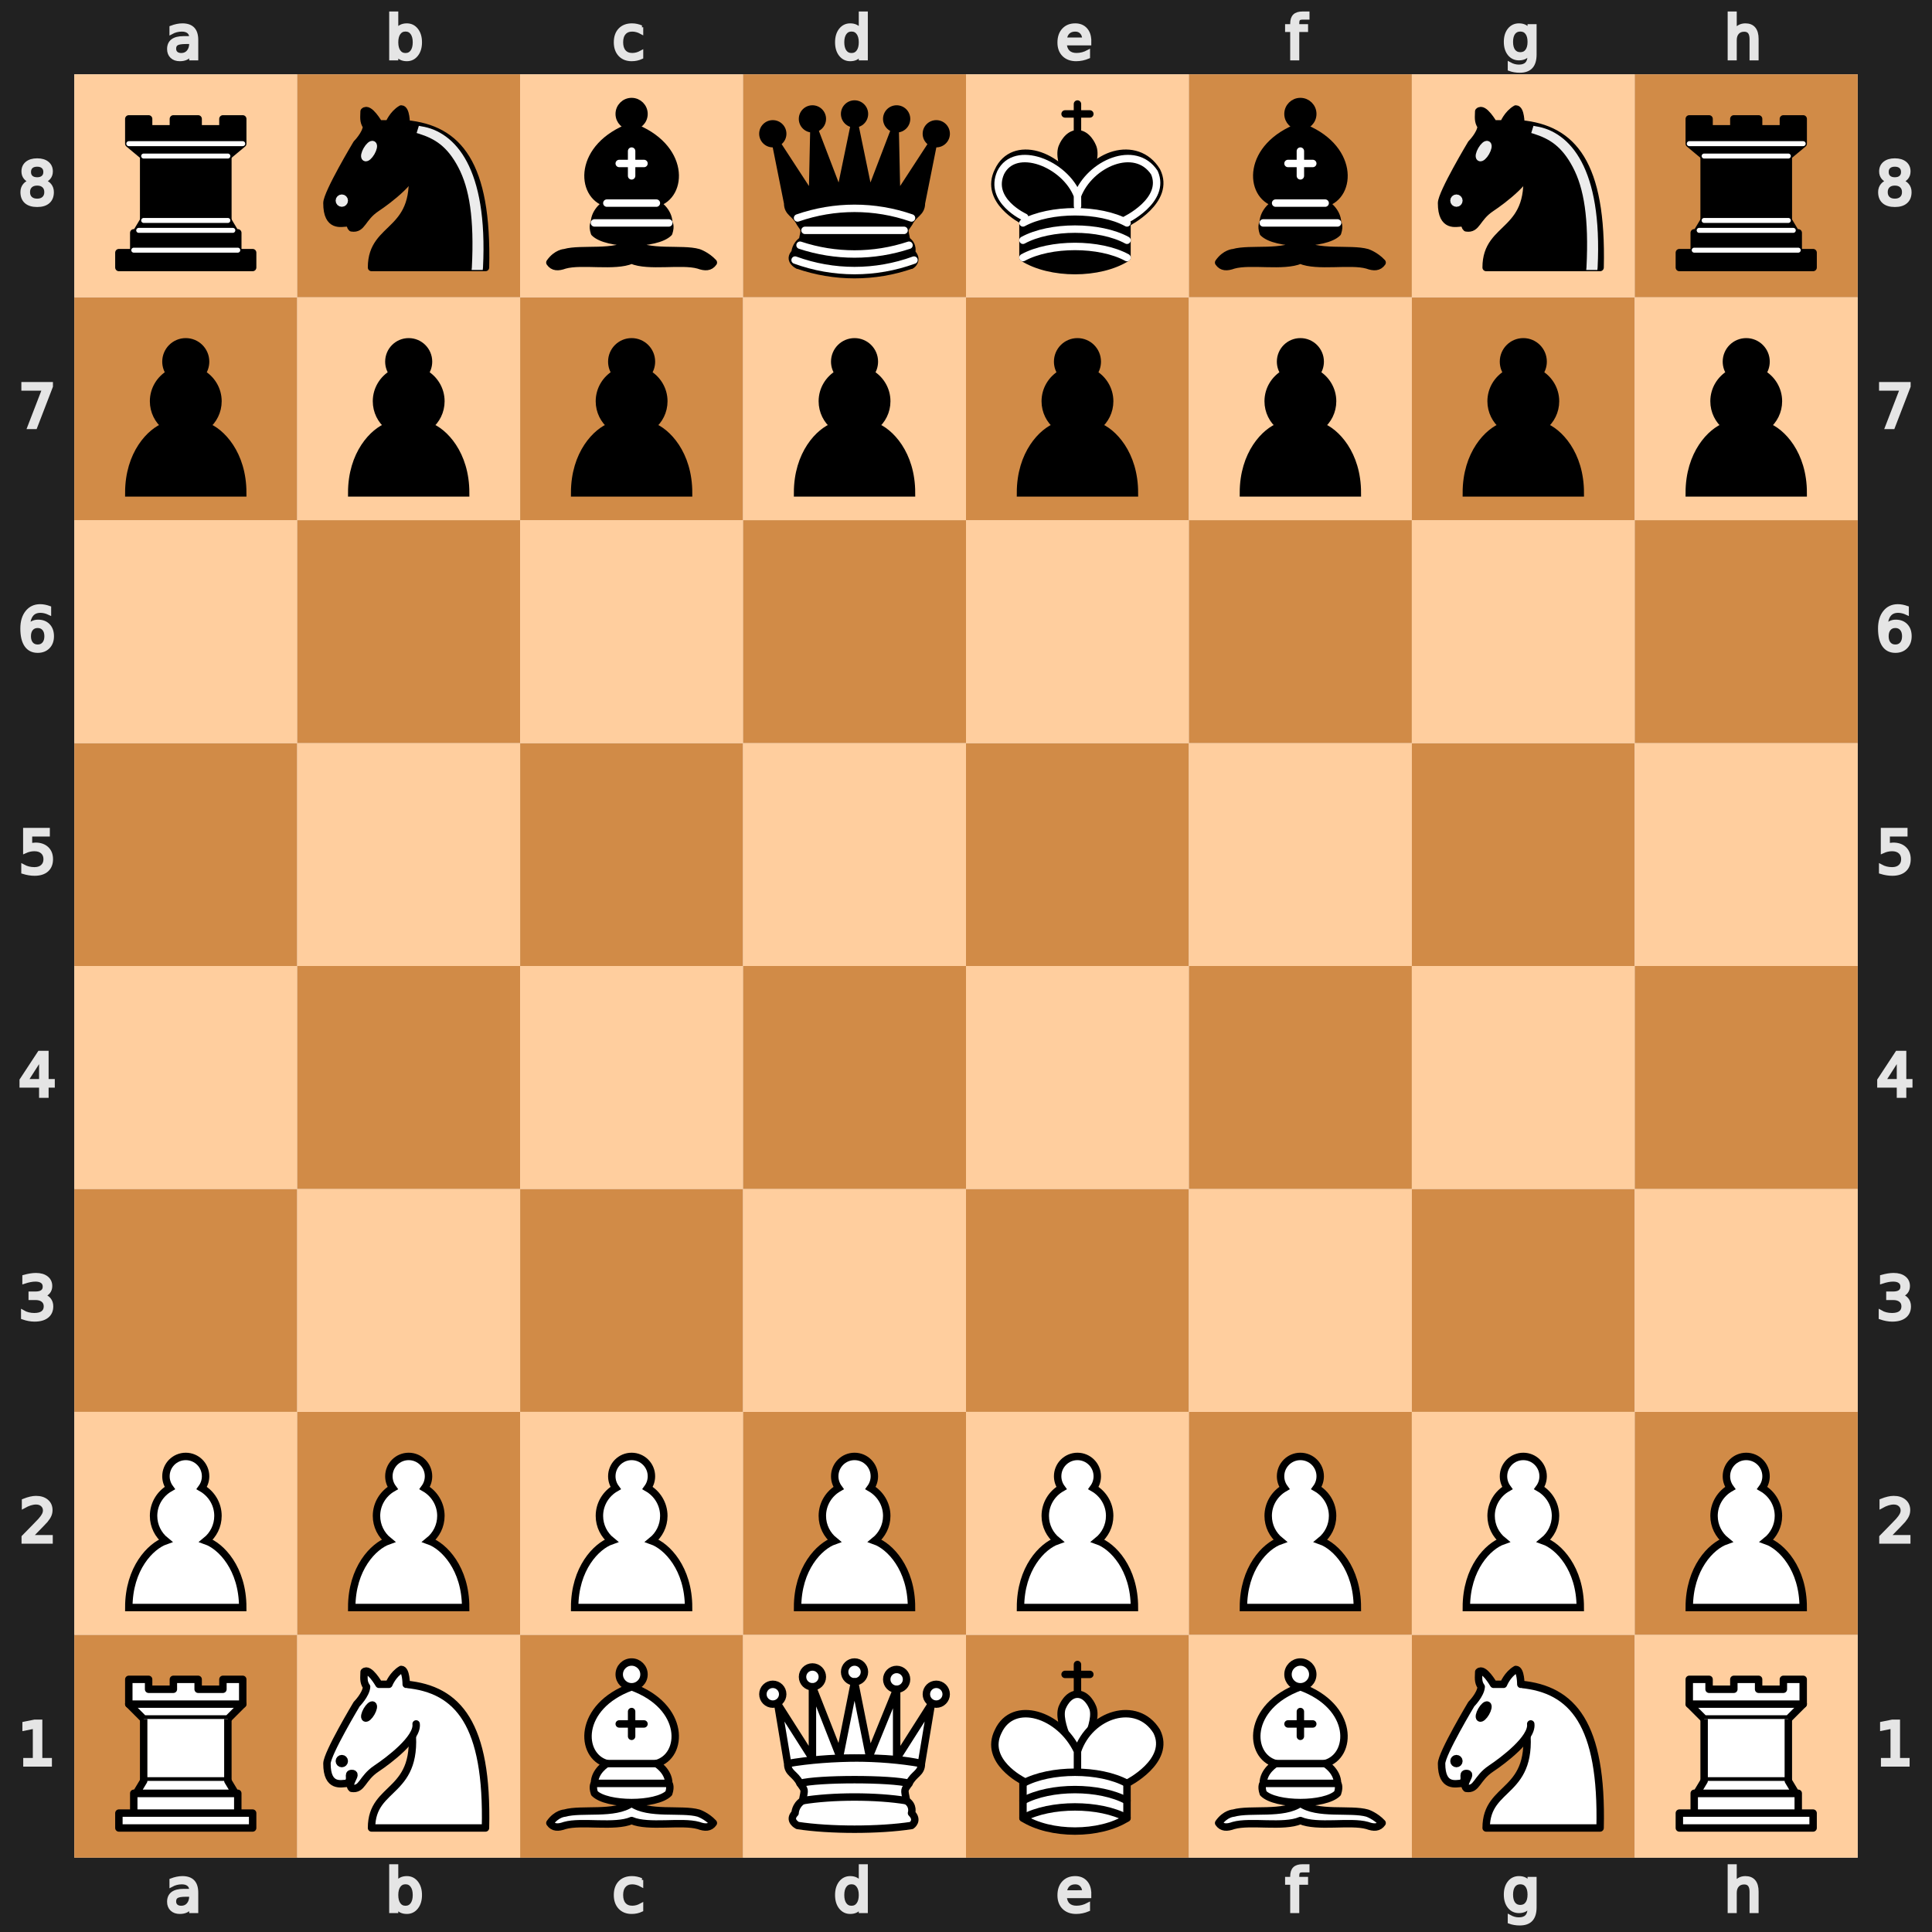
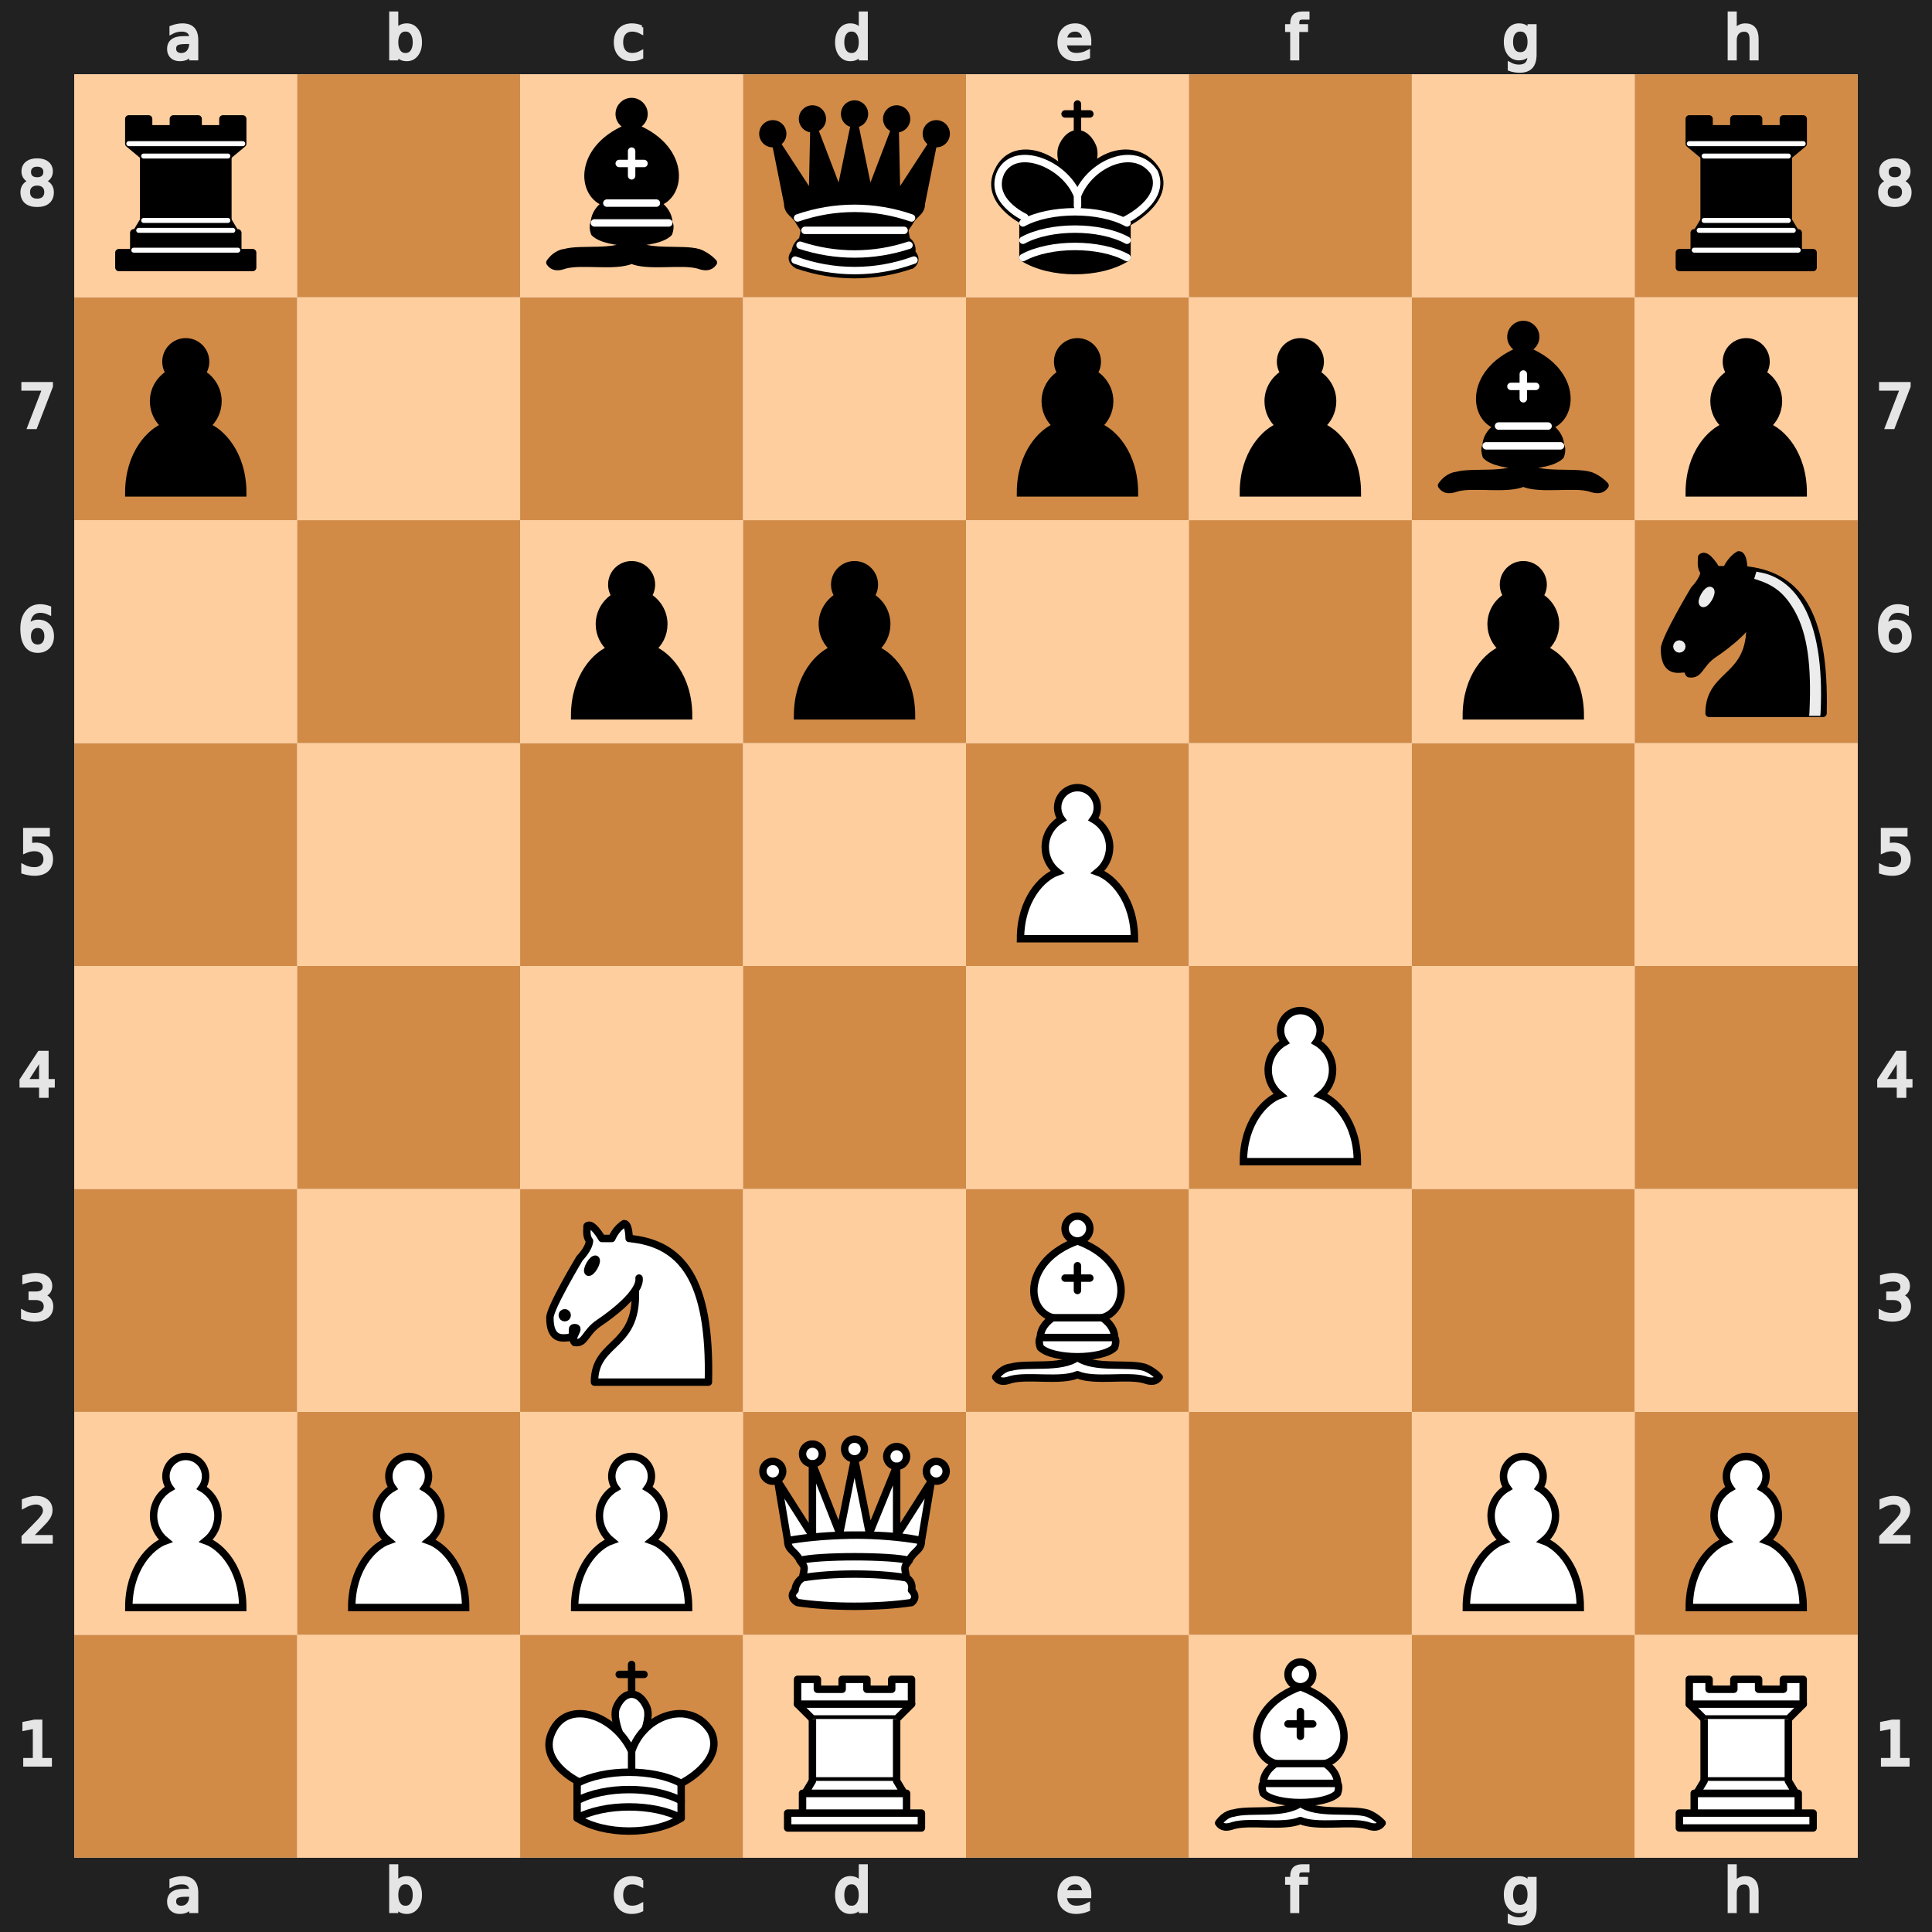
<svg xmlns="http://www.w3.org/2000/svg" xmlns:xlink="http://www.w3.org/1999/xlink" viewBox="0 0 390 390">
  <defs>
    <g id="white-pawn" class="white pawn">
      <path d="M22.5 9c-2.21 0-4 1.79-4 4 0 .89.29 1.71.78 2.38C17.33 16.5 16 18.59 16 21c0 2.03.94 3.84 2.41 5.03-3 1.06-7.41 5.55-7.41 13.47h23c0-7.92-4.41-12.41-7.41-13.47 1.47-1.19 2.41-3 2.41-5.03 0-2.41-1.33-4.5-3.28-5.62.49-.67.78-1.49.78-2.38 0-2.21-1.79-4-4-4z" fill="#fff" stroke="#000" stroke-width="1.5" stroke-linecap="round" />
    </g>
    <g id="white-knight" class="white knight" fill="none" fill-rule="evenodd" stroke="#000" stroke-width="1.5" stroke-linecap="round" stroke-linejoin="round">
      <path d="M 22,10 C 32.5,11 38.5,18 38,39 L 15,39 C 15,30 25,32.5 23,18" style="fill:#ffffff; stroke:#000000;" />
      <path d="M 24,18 C 24.38,20.91 18.45,25.37 16,27 C 13,29 13.18,31.34 11,31 C 9.958,30.06 12.41,27.96 11,28 C 10,28 11.19,29.23 10,30 C 9,30 5.997,31 6,26 C 6,24 12,14 12,14 C 12,14 13.89,12.1 14,10.5 C 13.27,9.506 13.5,8.5 13.5,7.5 C 14.5,6.5 16.5,10 16.5,10 L 18.5,10 C 18.5,10 19.28,8.008 21,7 C 22,7 22,10 22,10" style="fill:#ffffff; stroke:#000000;" />
      <path d="M 9.5 25.5 A 0.5 0.5 0 1 1 8.5,25.5 A 0.5 0.5 0 1 1 9.5 25.5 z" style="fill:#000000; stroke:#000000;" />
      <path d="M 15 15.5 A 0.5 1.5 0 1 1 14,15.5 A 0.5 1.5 0 1 1 15 15.5 z" transform="matrix(0.866,0.5,-0.5,0.866,9.693,-5.173)" style="fill:#000000; stroke:#000000;" />
    </g>
    <g id="white-bishop" class="white bishop" fill="none" fill-rule="evenodd" stroke="#000" stroke-width="1.5" stroke-linecap="round" stroke-linejoin="round">
      <g fill="#fff" stroke-linecap="butt">
        <path d="M9 36c3.39-.97 10.11.43 13.5-2 3.39 2.43 10.11 1.03 13.5 2 0 0 1.65.54 3 2-.68.97-1.65.99-3 .5-3.39-.97-10.11.46-13.5-1-3.39 1.46-10.11.03-13.5 1-1.354.49-2.323.47-3-.5 1.354-1.94 3-2 3-2zM15 32c2.5 2.5 12.5 2.5 15 0 .5-1.5 0-2 0-2 0-2.5-2.5-4-2.5-4 5.5-1.5 6-11.5-5-15.5-11 4-10.5 14-5 15.5 0 0-2.5 1.5-2.5 4 0 0-.5.5 0 2zM25 8a2.5 2.5 0 1 1-5 0 2.5 2.5 0 1 1 5 0z" />
      </g>
      <path d="M17.5 26h10M15 30h15m-7.5-14.5v5M20 18h5" stroke-linejoin="miter" />
    </g>
    <g id="white-rook" class="white rook" fill="#fff" fill-rule="evenodd" stroke="#000" stroke-width="1.5" stroke-linecap="round" stroke-linejoin="round">
      <path d="M9 39h27v-3H9v3zM12 36v-4h21v4H12zM11 14V9h4v2h5V9h5v2h5V9h4v5" stroke-linecap="butt" />
      <path d="M34 14l-3 3H14l-3-3" />
      <path d="M31 17v12.5H14V17" stroke-linecap="butt" stroke-linejoin="miter" />
      <path d="M31 29.5l1.5 2.5h-20l1.5-2.5" />
      <path d="M11 14h23" fill="none" stroke-linejoin="miter" />
    </g>
    <g id="white-queen" class="white queen" fill="#fff" fill-rule="evenodd" stroke="#000" stroke-width="1.5" stroke-linecap="round" stroke-linejoin="round">
      <path d="M8 12a2 2 0 1 1-4 0 2 2 0 1 1 4 0zM24.5 7.5a2 2 0 1 1-4 0 2 2 0 1 1 4 0zM41 12a2 2 0 1 1-4 0 2 2 0 1 1 4 0zM16 8.5a2 2 0 1 1-4 0 2 2 0 1 1 4 0zM33 9a2 2 0 1 1-4 0 2 2 0 1 1 4 0z" />
      <path d="M9 26c8.5-1.5 21-1.5 27 0l2-12-7 11V11l-5.5 13.5-3-15-3 15-5.5-14V25L7 14l2 12zM9 26c0 2 1.5 2 2.5 4 1 1.5 1 1 .5 3.5-1.5 1-1.5 2.5-1.5 2.5-1.5 1.5.5 2.5.5 2.5 6.5 1 16.5 1 23 0 0 0 1.5-1 0-2.5 0 0 .5-1.5-1-2.5-.5-2.5-.5-2 .5-3.5 1-2 2.5-2 2.5-4-8.5-1.5-18.5-1.5-27 0z" stroke-linecap="butt" />
      <path d="M11.5 30c3.5-1 18.5-1 22 0M12 33.5c6-1 15-1 21 0" fill="none" />
    </g>
    <g id="white-king" class="white king" fill="none" fill-rule="evenodd" stroke="#000" stroke-width="1.5" stroke-linecap="round" stroke-linejoin="round">
      <path d="M22.5 11.63V6M20 8h5" stroke-linejoin="miter" />
      <path d="M22.5 25s4.5-7.5 3-10.5c0 0-1-2.5-3-2.5s-3 2.5-3 2.5c-1.5 3 3 10.5 3 10.5" fill="#fff" stroke-linecap="butt" stroke-linejoin="miter" />
      <path d="M11.5 37c5.5 3.5 15.5 3.5 21 0v-7s9-4.5 6-10.5c-4-6.5-13.5-3.5-16 4V27v-3.5c-3.5-7.5-13-10.5-16-4-3 6 5 10 5 10V37z" fill="#fff" />
      <path d="M11.5 30c5.5-3 15.5-3 21 0m-21 3.5c5.5-3 15.5-3 21 0m-21 3.5c5.5-3 15.5-3 21 0" />
    </g>
    <g id="black-pawn" class="black pawn">
      <path d="M22.5 9c-2.21 0-4 1.79-4 4 0 .89.29 1.71.78 2.38C17.33 16.5 16 18.59 16 21c0 2.03.94 3.84 2.41 5.03-3 1.06-7.41 5.55-7.41 13.47h23c0-7.92-4.41-12.41-7.41-13.47 1.47-1.19 2.41-3 2.41-5.03 0-2.41-1.33-4.5-3.28-5.62.49-.67.78-1.49.78-2.38 0-2.21-1.79-4-4-4z" fill="#000" stroke="#000" stroke-width="1.5" stroke-linecap="round" />
    </g>
    <g id="black-knight" class="black knight" fill="none" fill-rule="evenodd" stroke="#000" stroke-width="1.5" stroke-linecap="round" stroke-linejoin="round">
      <path d="M 22,10 C 32.5,11 38.5,18 38,39 L 15,39 C 15,30 25,32.5 23,18" style="fill:#000000; stroke:#000000;" />
      <path d="M 24,18 C 24.38,20.91 18.45,25.37 16,27 C 13,29 13.18,31.34 11,31 C 9.958,30.06 12.41,27.96 11,28 C 10,28 11.19,29.23 10,30 C 9,30 5.997,31 6,26 C 6,24 12,14 12,14 C 12,14 13.89,12.1 14,10.5 C 13.27,9.506 13.5,8.5 13.5,7.5 C 14.5,6.5 16.5,10 16.5,10 L 18.5,10 C 18.5,10 19.28,8.008 21,7 C 22,7 22,10 22,10" style="fill:#000000; stroke:#000000;" />
      <path d="M 9.5 25.5 A 0.5 0.5 0 1 1 8.5,25.5 A 0.5 0.5 0 1 1 9.5 25.5 z" style="fill:#ececec; stroke:#ececec;" />
      <path d="M 15 15.5 A 0.5 1.5 0 1 1 14,15.5 A 0.5 1.5 0 1 1 15 15.5 z" transform="matrix(0.866,0.5,-0.5,0.866,9.693,-5.173)" style="fill:#ececec; stroke:#ececec;" />
      <path d="M 24.55,10.4 L 24.1,11.85 L 24.6,12 C 27.75,13 30.25,14.49 32.5,18.75 C 34.75,23.01 35.75,29.06 35.25,39 L 35.2,39.5 L 37.45,39.5 L 37.5,39 C 38,28.94 36.62,22.15 34.25,17.66 C 31.88,13.17 28.46,11.02 25.06,10.5 L 24.55,10.4 z " style="fill:#ececec; stroke:none;" />
    </g>
    <g id="black-bishop" class="black bishop" fill="none" fill-rule="evenodd" stroke="#000" stroke-width="1.5" stroke-linecap="round" stroke-linejoin="round">
      <path d="M9 36c3.39-.97 10.11.43 13.5-2 3.39 2.43 10.11 1.03 13.5 2 0 0 1.65.54 3 2-.68.97-1.65.99-3 .5-3.39-.97-10.11.46-13.5-1-3.39 1.46-10.11.03-13.5 1-1.354.49-2.323.47-3-.5 1.354-1.94 3-2 3-2zm6-4c2.5 2.5 12.5 2.5 15 0 .5-1.5 0-2 0-2 0-2.5-2.5-4-2.5-4 5.5-1.5 6-11.5-5-15.5-11 4-10.5 14-5 15.5 0 0-2.5 1.5-2.5 4 0 0-.5.5 0 2zM25 8a2.5 2.5 0 1 1-5 0 2.5 2.5 0 1 1 5 0z" fill="#000" stroke-linecap="butt" />
      <path d="M17.5 26h10M15 30h15m-7.5-14.5v5M20 18h5" stroke="#fff" stroke-linejoin="miter" />
    </g>
    <g id="black-rook" class="black rook" fill="#000" fill-rule="evenodd" stroke="#000" stroke-width="1.5" stroke-linecap="round" stroke-linejoin="round">
      <path d="M9 39h27v-3H9v3zM12.5 32l1.5-2.5h17l1.5 2.5h-20zM12 36v-4h21v4H12z" stroke-linecap="butt" />
      <path d="M14 29.5v-13h17v13H14z" stroke-linecap="butt" stroke-linejoin="miter" />
      <path d="M14 16.5L11 14h23l-3 2.5H14zM11 14V9h4v2h5V9h5v2h5V9h4v5H11z" stroke-linecap="butt" />
      <path d="M12 35.5h21M13 31.5h19M14 29.5h17M14 16.5h17M11 14h23" fill="none" stroke="#fff" stroke-width="1" stroke-linejoin="miter" />
    </g>
    <g id="black-queen" class="black queen" fill="#000" fill-rule="evenodd" stroke="#000" stroke-width="1.5" stroke-linecap="round" stroke-linejoin="round">
      <g fill="#000" stroke="none">
        <circle cx="6" cy="12" r="2.75" />
        <circle cx="14" cy="9" r="2.75" />
        <circle cx="22.5" cy="8" r="2.75" />
        <circle cx="31" cy="9" r="2.75" />
        <circle cx="39" cy="12" r="2.75" />
      </g>
      <path d="M9 26c8.5-1.5 21-1.5 27 0l2.5-12.5L31 25l-.3-14.1-5.2 13.6-3-14.5-3 14.5-5.2-13.6L14 25 6.5 13.5 9 26zM9 26c0 2 1.5 2 2.5 4 1 1.5 1 1 .5 3.5-1.5 1-1.5 2.5-1.5 2.5-1.5 1.5.5 2.5.5 2.5 6.5 1 16.5 1 23 0 0 0 1.5-1 0-2.5 0 0 .5-1.5-1-2.5-.5-2.5-.5-2 .5-3.5 1-2 2.5-2 2.5-4-8.5-1.5-18.5-1.5-27 0z" stroke-linecap="butt" />
      <path d="M11 38.5a35 35 1 0 0 23 0" fill="none" stroke-linecap="butt" />
      <path d="M11 29a35 35 1 0 1 23 0M12.5 31.5h20M11.5 34.5a35 35 1 0 0 22 0M10.5 37.5a35 35 1 0 0 24 0" fill="none" stroke="#fff" />
    </g>
    <g id="black-king" class="black king" fill="none" fill-rule="evenodd" stroke="#000" stroke-width="1.5" stroke-linecap="round" stroke-linejoin="round">
      <path d="M22.5 11.63V6" stroke-linejoin="miter" />
      <path d="M22.5 25s4.5-7.5 3-10.5c0 0-1-2.5-3-2.5s-3 2.5-3 2.5c-1.5 3 3 10.5 3 10.5" fill="#000" stroke-linecap="butt" stroke-linejoin="miter" />
      <path d="M11.5 37c5.5 3.5 15.5 3.5 21 0v-7s9-4.5 6-10.5c-4-6.5-13.5-3.5-16 4V27v-3.5c-3.5-7.5-13-10.5-16-4-3 6 5 10 5 10V37z" fill="#000" />
      <path d="M20 8h5" stroke-linejoin="miter" />
      <path d="M32 29.5s8.5-4 6.03-9.65C34.15 14 25 18 22.5 24.5l.01 2.1-.01-2.1C20 18 9.906 14 6.997 19.85c-2.497 5.65 4.853 9 4.853 9M11.5 30c5.5-3 15.5-3 21 0m-21 3.5c5.5-3 15.5-3 21 0m-21 3.5c5.5-3 15.5-3 21 0" stroke="#fff" />
    </g>
  </defs>
  <rect x="7.5" y="7.5" width="375" height="375" fill="none" stroke="#212121" stroke-width="15" />
  <g transform="translate(20, 1) scale(0.75, 0.75)" fill="#e5e5e5" stroke="#e5e5e5">
    <path d="M23.328 10.016q-1.742 0-2.414.398-.672.398-.672 1.36 0 .765.5 1.218.508.445 1.375.445 1.196 0 1.914-.843.727-.852.727-2.258v-.32zm2.867-.594v4.992h-1.437v-1.328q-.492.797-1.227 1.18-.734.375-1.797.375-1.343 0-2.14-.75-.79-.758-.79-2.024 0-1.476.985-2.226.992-.75 2.953-.75h2.016V8.75q0-.992-.656-1.531-.649-.547-1.829-.547-.75 0-1.46.18-.711.18-1.368.539V6.062q.79-.304 1.532-.453.742-.156 1.445-.156 1.898 0 2.836.984.937.985.937 2.985z" />
  </g>
  <g transform="translate(20, 375) scale(0.75, 0.75)" fill="#e5e5e5" stroke="#e5e5e5">
    <path d="M23.328 10.016q-1.742 0-2.414.398-.672.398-.672 1.36 0 .765.5 1.218.508.445 1.375.445 1.196 0 1.914-.843.727-.852.727-2.258v-.32zm2.867-.594v4.992h-1.437v-1.328q-.492.797-1.227 1.18-.734.375-1.797.375-1.343 0-2.14-.75-.79-.758-.79-2.024 0-1.476.985-2.226.992-.75 2.953-.75h2.016V8.75q0-.992-.656-1.531-.649-.547-1.829-.547-.75 0-1.46.18-.711.18-1.368.539V6.062q.79-.304 1.532-.453.742-.156 1.445-.156 1.898 0 2.836.984.937.985.937 2.985z" />
  </g>
  <g transform="translate(65, 1) scale(0.75, 0.75)" fill="#e5e5e5" stroke="#e5e5e5">
    <path d="M24.922 10.047q0-1.586-.656-2.485-.649-.906-1.79-.906-1.14 0-1.796.906-.649.899-.649 2.485 0 1.586.649 2.492.656.898 1.797.898 1.14 0 1.789-.898.656-.906.656-2.492zm-4.89-3.055q.452-.781 1.14-1.156.695-.383 1.656-.383 1.594 0 2.586 1.266 1 1.265 1 3.328 0 2.062-1 3.328-.992 1.266-2.586 1.266-.96 0-1.656-.375-.688-.383-1.14-1.164v1.312h-1.446V2.258h1.445z" />
  </g>
  <g transform="translate(65, 375) scale(0.75, 0.75)" fill="#e5e5e5" stroke="#e5e5e5">
    <path d="M24.922 10.047q0-1.586-.656-2.485-.649-.906-1.79-.906-1.14 0-1.796.906-.649.899-.649 2.485 0 1.586.649 2.492.656.898 1.797.898 1.14 0 1.789-.898.656-.906.656-2.492zm-4.89-3.055q.452-.781 1.14-1.156.695-.383 1.656-.383 1.594 0 2.586 1.266 1 1.265 1 3.328 0 2.062-1 3.328-.992 1.266-2.586 1.266-.96 0-1.656-.375-.688-.383-1.14-1.164v1.312h-1.446V2.258h1.445z" />
  </g>
  <g transform="translate(110, 1) scale(0.75, 0.75)" fill="#e5e5e5" stroke="#e5e5e5">
    <path d="M25.96 6v1.344q-.608-.336-1.226-.5-.609-.172-1.234-.172-1.398 0-2.172.89-.773.883-.773 2.485 0 1.601.773 2.492.774.883 2.172.883.625 0 1.234-.164.618-.172 1.227-.508v1.328q-.602.281-1.25.422-.64.14-1.367.14-1.977 0-3.14-1.242-1.165-1.242-1.165-3.351 0-2.14 1.172-3.367 1.18-1.227 3.227-1.227.664 0 1.296.14.633.134 1.227.407z" />
  </g>
  <g transform="translate(110, 375) scale(0.75, 0.75)" fill="#e5e5e5" stroke="#e5e5e5">
    <path d="M25.96 6v1.344q-.608-.336-1.226-.5-.609-.172-1.234-.172-1.398 0-2.172.89-.773.883-.773 2.485 0 1.601.773 2.492.774.883 2.172.883.625 0 1.234-.164.618-.172 1.227-.508v1.328q-.602.281-1.25.422-.64.14-1.367.14-1.977 0-3.14-1.242-1.165-1.242-1.165-3.351 0-2.14 1.172-3.367 1.18-1.227 3.227-1.227.664 0 1.296.14.633.134 1.227.407z" />
  </g>
  <g transform="translate(155, 1) scale(0.75, 0.75)" fill="#e5e5e5" stroke="#e5e5e5">
    <path d="M24.973 6.992V2.258h1.437v12.156h-1.437v-1.312q-.453.78-1.149 1.164-.687.375-1.656.375-1.586 0-2.586-1.266-.992-1.266-.992-3.328 0-2.063.992-3.328 1-1.266 2.586-1.266.969 0 1.656.383.696.375 1.149 1.156zm-4.899 3.055q0 1.586.649 2.492.656.898 1.797.898 1.14 0 1.796-.898.657-.906.657-2.492 0-1.586-.657-2.485-.656-.906-1.796-.906-1.141 0-1.797.906-.649.899-.649 2.485z" />
  </g>
  <g transform="translate(155, 375) scale(0.75, 0.75)" fill="#e5e5e5" stroke="#e5e5e5">
    <path d="M24.973 6.992V2.258h1.437v12.156h-1.437v-1.312q-.453.78-1.149 1.164-.687.375-1.656.375-1.586 0-2.586-1.266-.992-1.266-.992-3.328 0-2.063.992-3.328 1-1.266 2.586-1.266.969 0 1.656.383.696.375 1.149 1.156zm-4.899 3.055q0 1.586.649 2.492.656.898 1.797.898 1.14 0 1.796-.898.657-.906.657-2.492 0-1.586-.657-2.485-.656-.906-1.796-.906-1.141 0-1.797.906-.649.899-.649 2.485z" />
  </g>
  <g transform="translate(200, 1) scale(0.75, 0.75)" fill="#e5e5e5" stroke="#e5e5e5">
    <path d="M26.555 9.68v.703h-6.61q.094 1.484.89 2.265.806.774 2.235.774.828 0 1.602-.203.781-.203 1.547-.61v1.36q-.774.328-1.586.5-.813.172-1.649.172-2.093 0-3.32-1.22-1.219-1.218-1.219-3.296 0-2.148 1.157-3.406 1.164-1.266 3.132-1.266 1.766 0 2.79 1.14 1.03 1.134 1.03 3.087zm-1.438-.422q-.015-1.18-.664-1.883-.64-.703-1.703-.703-1.203 0-1.93.68-.718.68-.828 1.914z" />
  </g>
  <g transform="translate(200, 375) scale(0.75, 0.75)" fill="#e5e5e5" stroke="#e5e5e5">
    <path d="M26.555 9.68v.703h-6.61q.094 1.484.89 2.265.806.774 2.235.774.828 0 1.602-.203.781-.203 1.547-.61v1.36q-.774.328-1.586.5-.813.172-1.649.172-2.093 0-3.32-1.22-1.219-1.218-1.219-3.296 0-2.148 1.157-3.406 1.164-1.266 3.132-1.266 1.766 0 2.79 1.14 1.03 1.134 1.03 3.087zm-1.438-.422q-.015-1.18-.664-1.883-.64-.703-1.703-.703-1.203 0-1.93.68-.718.68-.828 1.914z" />
  </g>
  <g transform="translate(245, 1) scale(0.75, 0.75)" fill="#e5e5e5" stroke="#e5e5e5">
    <path d="M25.285 2.258v1.195H23.91q-.773 0-1.078.313-.297.312-.297 1.125v.773h2.367v1.117h-2.367v7.633H21.09V6.781h-1.375V5.664h1.375v-.61q0-1.46.68-2.124.68-.672 2.156-.672z" />
  </g>
  <g transform="translate(245, 375) scale(0.75, 0.75)" fill="#e5e5e5" stroke="#e5e5e5">
    <path d="M25.285 2.258v1.195H23.91q-.773 0-1.078.313-.297.312-.297 1.125v.773h2.367v1.117h-2.367v7.633H21.09V6.781h-1.375V5.664h1.375v-.61q0-1.46.68-2.124.68-.672 2.156-.672z" />
  </g>
  <g transform="translate(290, 1) scale(0.75, 0.75)" fill="#e5e5e5" stroke="#e5e5e5">
    <path d="M24.973 9.937q0-1.562-.649-2.421-.64-.86-1.804-.86-1.157 0-1.805.86-.64.859-.64 2.421 0 1.555.64 2.415.648.859 1.805.859 1.164 0 1.804-.86.649-.859.649-2.414zm1.437 3.391q0 2.234-.992 3.32-.992 1.094-3.04 1.094-.757 0-1.429-.117-.672-.11-1.304-.344v-1.398q.632.344 1.25.508.617.164 1.257.164 1.414 0 2.118-.743.703-.734.703-2.226v-.711q-.446.773-1.141 1.156-.695.383-1.664.383-1.61 0-2.594-1.227-.984-1.226-.984-3.25 0-2.03.984-3.257.985-1.227 2.594-1.227.969 0 1.664.383t1.14 1.156V5.664h1.438z" />
  </g>
  <g transform="translate(290, 375) scale(0.75, 0.75)" fill="#e5e5e5" stroke="#e5e5e5">
    <path d="M24.973 9.937q0-1.562-.649-2.421-.64-.86-1.804-.86-1.157 0-1.805.86-.64.859-.64 2.421 0 1.555.64 2.415.648.859 1.805.859 1.164 0 1.804-.86.649-.859.649-2.414zm1.437 3.391q0 2.234-.992 3.32-.992 1.094-3.04 1.094-.757 0-1.429-.117-.672-.11-1.304-.344v-1.398q.632.344 1.25.508.617.164 1.257.164 1.414 0 2.118-.743.703-.734.703-2.226v-.711q-.446.773-1.141 1.156-.695.383-1.664.383-1.61 0-2.594-1.227-.984-1.226-.984-3.25 0-2.03.984-3.257.985-1.227 2.594-1.227.969 0 1.664.383t1.14 1.156V5.664h1.438z" />
  </g>
  <g transform="translate(335, 1) scale(0.75, 0.75)" fill="#e5e5e5" stroke="#e5e5e5">
    <path d="M26.164 9.133v5.281h-1.437V9.18q0-1.243-.485-1.86-.484-.617-1.453-.617-1.164 0-1.836.742-.672.742-.672 2.024v4.945h-1.445V2.258h1.445v4.765q.516-.789 1.211-1.18.703-.39 1.617-.39 1.508 0 2.282.938.773.93.773 2.742z" />
  </g>
  <g transform="translate(335, 375) scale(0.75, 0.75)" fill="#e5e5e5" stroke="#e5e5e5">
    <path d="M26.164 9.133v5.281h-1.437V9.18q0-1.243-.485-1.86-.484-.617-1.453-.617-1.164 0-1.836.742-.672.742-.672 2.024v4.945h-1.445V2.258h1.445v4.765q.516-.789 1.211-1.18.703-.39 1.617-.39 1.508 0 2.282.938.773.93.773 2.742z" />
  </g>
  <g transform="translate(0, 335) scale(0.75, 0.75)" fill="#e5e5e5" stroke="#e5e5e5">
    <path d="M6.754 26.996h2.578v-8.898l-2.805.562v-1.437l2.79-.563h1.578v10.336h2.578v1.328h-6.72z" />
  </g>
  <g transform="translate(375, 335) scale(0.75, 0.75)" fill="#e5e5e5" stroke="#e5e5e5">
    <path d="M6.754 26.996h2.578v-8.898l-2.805.562v-1.437l2.79-.563h1.578v10.336h2.578v1.328h-6.72z" />
  </g>
  <g transform="translate(0, 290) scale(0.75, 0.75)" fill="#e5e5e5" stroke="#e5e5e5">
    <path d="M8.195 26.996h5.508v1.328H6.297v-1.328q.898-.93 2.445-2.492 1.555-1.57 1.953-2.024.758-.851 1.055-1.437.305-.594.305-1.164 0-.93-.657-1.516-.648-.586-1.695-.586-.742 0-1.57.258-.82.258-1.758.781v-1.593q.953-.383 1.781-.578.828-.196 1.516-.196 1.812 0 2.89.906 1.079.907 1.079 2.422 0 .72-.274 1.368-.265.64-.976 1.515-.196.227-1.243 1.313-1.046 1.078-2.953 3.023z" />
  </g>
  <g transform="translate(375, 290) scale(0.75, 0.75)" fill="#e5e5e5" stroke="#e5e5e5">
    <path d="M8.195 26.996h5.508v1.328H6.297v-1.328q.898-.93 2.445-2.492 1.555-1.57 1.953-2.024.758-.851 1.055-1.437.305-.594.305-1.164 0-.93-.657-1.516-.648-.586-1.695-.586-.742 0-1.57.258-.82.258-1.758.781v-1.593q.953-.383 1.781-.578.828-.196 1.516-.196 1.812 0 2.89.906 1.079.907 1.079 2.422 0 .72-.274 1.368-.265.64-.976 1.515-.196.227-1.243 1.313-1.046 1.078-2.953 3.023z" />
  </g>
  <g transform="translate(0, 245) scale(0.75, 0.75)" fill="#e5e5e5" stroke="#e5e5e5">
    <path d="M11.434 22.035q1.132.242 1.765 1.008.64.766.64 1.89 0 1.727-1.187 2.672-1.187.946-3.375.946-.734 0-1.515-.149-.774-.14-1.602-.43V26.45q.656.383 1.438.578.78.196 1.632.196 1.485 0 2.258-.586.782-.586.782-1.703 0-1.032-.727-1.61-.719-.586-2.008-.586h-1.36v-1.297h1.423q1.164 0 1.78-.46.618-.47.618-1.344 0-.899-.64-1.375-.633-.485-1.82-.485-.65 0-1.391.141-.743.14-1.633.437V16.95q.898-.25 1.68-.375.788-.125 1.484-.125 1.797 0 2.844.82 1.046.813 1.046 2.204 0 .968-.554 1.64-.555.664-1.578.922z" />
  </g>
  <g transform="translate(375, 245) scale(0.75, 0.75)" fill="#e5e5e5" stroke="#e5e5e5">
    <path d="M11.434 22.035q1.132.242 1.765 1.008.64.766.64 1.89 0 1.727-1.187 2.672-1.187.946-3.375.946-.734 0-1.515-.149-.774-.14-1.602-.43V26.45q.656.383 1.438.578.78.196 1.632.196 1.485 0 2.258-.586.782-.586.782-1.703 0-1.032-.727-1.61-.719-.586-2.008-.586h-1.36v-1.297h1.423q1.164 0 1.78-.46.618-.47.618-1.344 0-.899-.64-1.375-.633-.485-1.82-.485-.65 0-1.391.141-.743.14-1.633.437V16.95q.898-.25 1.68-.375.788-.125 1.484-.125 1.797 0 2.844.82 1.046.813 1.046 2.204 0 .968-.554 1.64-.555.664-1.578.922z" />
  </g>
  <g transform="translate(0, 200) scale(0.75, 0.75)" fill="#e5e5e5" stroke="#e5e5e5">
    <path d="M11.016 18.035L7.03 24.262h3.985zm-.414-1.375h1.984v7.602h1.664v1.312h-1.664v2.75h-1.57v-2.75H5.75v-1.523z" />
  </g>
  <g transform="translate(375, 200) scale(0.75, 0.75)" fill="#e5e5e5" stroke="#e5e5e5">
    <path d="M11.016 18.035L7.03 24.262h3.985zm-.414-1.375h1.984v7.602h1.664v1.312h-1.664v2.75h-1.57v-2.75H5.75v-1.523z" />
  </g>
  <g transform="translate(0, 155) scale(0.75, 0.75)" fill="#e5e5e5" stroke="#e5e5e5">
    <path d="M6.719 16.66h6.195v1.328h-4.75v2.86q.344-.118.688-.172.343-.063.687-.063 1.953 0 3.094 1.07 1.14 1.07 1.14 2.899 0 1.883-1.171 2.93-1.172 1.039-3.305 1.039-.735 0-1.5-.125-.758-.125-1.57-.375v-1.586q.703.383 1.453.57.75.188 1.586.188 1.351 0 2.14-.711.79-.711.79-1.93 0-1.219-.79-1.93-.789-.71-2.14-.71-.633 0-1.266.14-.625.14-1.281.438z" />
  </g>
  <g transform="translate(375, 155) scale(0.75, 0.75)" fill="#e5e5e5" stroke="#e5e5e5">
    <path d="M6.719 16.66h6.195v1.328h-4.75v2.86q.344-.118.688-.172.343-.063.687-.063 1.953 0 3.094 1.07 1.14 1.07 1.14 2.899 0 1.883-1.171 2.93-1.172 1.039-3.305 1.039-.735 0-1.5-.125-.758-.125-1.57-.375v-1.586q.703.383 1.453.57.75.188 1.586.188 1.351 0 2.14-.711.79-.711.79-1.93 0-1.219-.79-1.93-.789-.71-2.14-.71-.633 0-1.266.14-.625.14-1.281.438z" />
  </g>
  <g transform="translate(0, 110) scale(0.75, 0.75)" fill="#e5e5e5" stroke="#e5e5e5">
    <path d="M10.137 21.863q-1.063 0-1.688.727-.617.726-.617 1.992 0 1.258.617 1.992.625.727 1.688.727 1.062 0 1.68-.727.624-.734.624-1.992 0-1.266-.625-1.992-.617-.727-1.68-.727zm3.133-4.945v1.437q-.594-.28-1.204-.43-.601-.148-1.195-.148-1.562 0-2.39 1.055-.82 1.055-.938 3.188.46-.68 1.156-1.04.696-.367 1.531-.367 1.758 0 2.774 1.07 1.023 1.063 1.023 2.899 0 1.797-1.062 2.883-1.063 1.086-2.828 1.086-2.024 0-3.094-1.547-1.07-1.555-1.07-4.5 0-2.766 1.312-4.406 1.313-1.649 3.524-1.649.593 0 1.195.117.61.118 1.266.352z" />
  </g>
  <g transform="translate(375, 110) scale(0.75, 0.75)" fill="#e5e5e5" stroke="#e5e5e5">
    <path d="M10.137 21.863q-1.063 0-1.688.727-.617.726-.617 1.992 0 1.258.617 1.992.625.727 1.688.727 1.062 0 1.68-.727.624-.734.624-1.992 0-1.266-.625-1.992-.617-.727-1.68-.727zm3.133-4.945v1.437q-.594-.28-1.204-.43-.601-.148-1.195-.148-1.562 0-2.39 1.055-.82 1.055-.938 3.188.46-.68 1.156-1.04.696-.367 1.531-.367 1.758 0 2.774 1.07 1.023 1.063 1.023 2.899 0 1.797-1.062 2.883-1.063 1.086-2.828 1.086-2.024 0-3.094-1.547-1.07-1.555-1.07-4.5 0-2.766 1.312-4.406 1.313-1.649 3.524-1.649.593 0 1.195.117.61.118 1.266.352z" />
  </g>
  <g transform="translate(0, 65) scale(0.75, 0.75)" fill="#e5e5e5" stroke="#e5e5e5">
    <path d="M6.25 16.66h7.5v.672L9.516 28.324H7.867l3.985-10.336H6.25z" />
  </g>
  <g transform="translate(375, 65) scale(0.75, 0.75)" fill="#e5e5e5" stroke="#e5e5e5">
    <path d="M6.25 16.66h7.5v.672L9.516 28.324H7.867l3.985-10.336H6.25z" />
  </g>
  <g transform="translate(0, 20) scale(0.75, 0.75)" fill="#e5e5e5" stroke="#e5e5e5">
    <path d="M10 22.785q-1.125 0-1.773.602-.641.601-.641 1.656t.64 1.656q.649.602 1.774.602t1.773-.602q.649-.61.649-1.656 0-1.055-.649-1.656-.64-.602-1.773-.602zm-1.578-.672q-1.016-.25-1.586-.945-.563-.695-.563-1.695 0-1.399.993-2.211 1-.813 2.734-.813 1.742 0 2.734.813.993.812.993 2.21 0 1-.57 1.696-.563.695-1.571.945 1.14.266 1.773 1.04.641.773.641 1.89 0 1.695-1.04 2.602-1.03.906-2.96.906t-2.969-.906Q6 26.738 6 25.043q0-1.117.64-1.89.641-.774 1.782-1.04zm-.578-2.492q0 .906.562 1.414.57.508 1.594.508 1.016 0 1.586-.508.578-.508.578-1.414 0-.906-.578-1.414-.57-.508-1.586-.508-1.023 0-1.594.508-.562.508-.562 1.414z" />
  </g>
  <g transform="translate(375, 20) scale(0.75, 0.75)" fill="#e5e5e5" stroke="#e5e5e5">
    <path d="M10 22.785q-1.125 0-1.773.602-.641.601-.641 1.656t.64 1.656q.649.602 1.774.602t1.773-.602q.649-.61.649-1.656 0-1.055-.649-1.656-.64-.602-1.773-.602zm-1.578-.672q-1.016-.25-1.586-.945-.563-.695-.563-1.695 0-1.399.993-2.211 1-.813 2.734-.813 1.742 0 2.734.813.993.812.993 2.21 0 1-.57 1.696-.563.695-1.571.945 1.14.266 1.773 1.04.641.773.641 1.89 0 1.695-1.04 2.602-1.03.906-2.96.906t-2.969-.906Q6 26.738 6 25.043q0-1.117.64-1.89.641-.774 1.782-1.04zm-.578-2.492q0 .906.562 1.414.57.508 1.594.508 1.016 0 1.586-.508.578-.508.578-1.414 0-.906-.578-1.414-.57-.508-1.586-.508-1.023 0-1.594.508-.562.508-.562 1.414z" />
  </g>
  <rect x="15" y="330" width="45" height="45" class="square dark a1" stroke="none" fill="#d18b47" />
  <rect x="60" y="330" width="45" height="45" class="square light b1" stroke="none" fill="#ffce9e" />
  <rect x="105" y="330" width="45" height="45" class="square dark c1" stroke="none" fill="#d18b47" />
  <rect x="150" y="330" width="45" height="45" class="square light d1" stroke="none" fill="#ffce9e" />
  <rect x="195" y="330" width="45" height="45" class="square dark e1" stroke="none" fill="#d18b47" />
  <rect x="240" y="330" width="45" height="45" class="square light f1" stroke="none" fill="#ffce9e" />
  <rect x="285" y="330" width="45" height="45" class="square dark g1" stroke="none" fill="#d18b47" />
  <rect x="330" y="330" width="45" height="45" class="square light h1" stroke="none" fill="#ffce9e" />
  <rect x="15" y="285" width="45" height="45" class="square light a2" stroke="none" fill="#ffce9e" />
  <rect x="60" y="285" width="45" height="45" class="square dark b2" stroke="none" fill="#d18b47" />
  <rect x="105" y="285" width="45" height="45" class="square light c2" stroke="none" fill="#ffce9e" />
  <rect x="150" y="285" width="45" height="45" class="square dark d2" stroke="none" fill="#d18b47" />
  <rect x="195" y="285" width="45" height="45" class="square light e2" stroke="none" fill="#ffce9e" />
  <rect x="240" y="285" width="45" height="45" class="square dark f2" stroke="none" fill="#d18b47" />
  <rect x="285" y="285" width="45" height="45" class="square light g2" stroke="none" fill="#ffce9e" />
  <rect x="330" y="285" width="45" height="45" class="square dark h2" stroke="none" fill="#d18b47" />
  <rect x="15" y="240" width="45" height="45" class="square dark a3" stroke="none" fill="#d18b47" />
  <rect x="60" y="240" width="45" height="45" class="square light b3" stroke="none" fill="#ffce9e" />
  <rect x="105" y="240" width="45" height="45" class="square dark c3" stroke="none" fill="#d18b47" />
  <rect x="150" y="240" width="45" height="45" class="square light d3" stroke="none" fill="#ffce9e" />
  <rect x="195" y="240" width="45" height="45" class="square dark e3" stroke="none" fill="#d18b47" />
  <rect x="240" y="240" width="45" height="45" class="square light f3" stroke="none" fill="#ffce9e" />
  <rect x="285" y="240" width="45" height="45" class="square dark g3" stroke="none" fill="#d18b47" />
  <rect x="330" y="240" width="45" height="45" class="square light h3" stroke="none" fill="#ffce9e" />
  <rect x="15" y="195" width="45" height="45" class="square light a4" stroke="none" fill="#ffce9e" />
  <rect x="60" y="195" width="45" height="45" class="square dark b4" stroke="none" fill="#d18b47" />
  <rect x="105" y="195" width="45" height="45" class="square light c4" stroke="none" fill="#ffce9e" />
  <rect x="150" y="195" width="45" height="45" class="square dark d4" stroke="none" fill="#d18b47" />
  <rect x="195" y="195" width="45" height="45" class="square light e4" stroke="none" fill="#ffce9e" />
  <rect x="240" y="195" width="45" height="45" class="square dark f4" stroke="none" fill="#d18b47" />
  <rect x="285" y="195" width="45" height="45" class="square light g4" stroke="none" fill="#ffce9e" />
  <rect x="330" y="195" width="45" height="45" class="square dark h4" stroke="none" fill="#d18b47" />
  <rect x="15" y="150" width="45" height="45" class="square dark a5" stroke="none" fill="#d18b47" />
  <rect x="60" y="150" width="45" height="45" class="square light b5" stroke="none" fill="#ffce9e" />
  <rect x="105" y="150" width="45" height="45" class="square dark c5" stroke="none" fill="#d18b47" />
  <rect x="150" y="150" width="45" height="45" class="square light d5" stroke="none" fill="#ffce9e" />
  <rect x="195" y="150" width="45" height="45" class="square dark e5" stroke="none" fill="#d18b47" />
  <rect x="240" y="150" width="45" height="45" class="square light f5" stroke="none" fill="#ffce9e" />
  <rect x="285" y="150" width="45" height="45" class="square dark g5" stroke="none" fill="#d18b47" />
  <rect x="330" y="150" width="45" height="45" class="square light h5" stroke="none" fill="#ffce9e" />
  <rect x="15" y="105" width="45" height="45" class="square light a6" stroke="none" fill="#ffce9e" />
  <rect x="60" y="105" width="45" height="45" class="square dark b6" stroke="none" fill="#d18b47" />
  <rect x="105" y="105" width="45" height="45" class="square light c6" stroke="none" fill="#ffce9e" />
  <rect x="150" y="105" width="45" height="45" class="square dark d6" stroke="none" fill="#d18b47" />
  <rect x="195" y="105" width="45" height="45" class="square light e6" stroke="none" fill="#ffce9e" />
  <rect x="240" y="105" width="45" height="45" class="square dark f6" stroke="none" fill="#d18b47" />
  <rect x="285" y="105" width="45" height="45" class="square light g6" stroke="none" fill="#ffce9e" />
  <rect x="330" y="105" width="45" height="45" class="square dark h6" stroke="none" fill="#d18b47" />
  <rect x="15" y="60" width="45" height="45" class="square dark a7" stroke="none" fill="#d18b47" />
  <rect x="60" y="60" width="45" height="45" class="square light b7" stroke="none" fill="#ffce9e" />
  <rect x="105" y="60" width="45" height="45" class="square dark c7" stroke="none" fill="#d18b47" />
  <rect x="150" y="60" width="45" height="45" class="square light d7" stroke="none" fill="#ffce9e" />
  <rect x="195" y="60" width="45" height="45" class="square dark e7" stroke="none" fill="#d18b47" />
  <rect x="240" y="60" width="45" height="45" class="square light f7" stroke="none" fill="#ffce9e" />
  <rect x="285" y="60" width="45" height="45" class="square dark g7" stroke="none" fill="#d18b47" />
  <rect x="330" y="60" width="45" height="45" class="square light h7" stroke="none" fill="#ffce9e" />
  <rect x="15" y="15" width="45" height="45" class="square light a8" stroke="none" fill="#ffce9e" />
  <rect x="60" y="15" width="45" height="45" class="square dark b8" stroke="none" fill="#d18b47" />
  <rect x="105" y="15" width="45" height="45" class="square light c8" stroke="none" fill="#ffce9e" />
  <rect x="150" y="15" width="45" height="45" class="square dark d8" stroke="none" fill="#d18b47" />
  <rect x="195" y="15" width="45" height="45" class="square light e8" stroke="none" fill="#ffce9e" />
  <rect x="240" y="15" width="45" height="45" class="square dark f8" stroke="none" fill="#d18b47" />
  <rect x="285" y="15" width="45" height="45" class="square light g8" stroke="none" fill="#ffce9e" />
  <rect x="330" y="15" width="45" height="45" class="square dark h8" stroke="none" fill="#d18b47" />
-   <use href="#white-rook" xlink:href="#white-rook" transform="translate(15, 330)" />
-   <use href="#white-knight" xlink:href="#white-knight" transform="translate(60, 330)" />
-   <use href="#white-bishop" xlink:href="#white-bishop" transform="translate(105, 330)" />
-   <use href="#white-queen" xlink:href="#white-queen" transform="translate(150, 330)" />
-   <use href="#white-king" xlink:href="#white-king" transform="translate(195, 330)" />
+   <use href="#white-king" xlink:href="#white-king" transform="translate(105, 330)" />
+   <use href="#white-rook" xlink:href="#white-rook" transform="translate(150, 330)" />
  <use href="#white-bishop" xlink:href="#white-bishop" transform="translate(240, 330)" />
-   <use href="#white-knight" xlink:href="#white-knight" transform="translate(285, 330)" />
  <use href="#white-rook" xlink:href="#white-rook" transform="translate(330, 330)" />
  <use href="#white-pawn" xlink:href="#white-pawn" transform="translate(15, 285)" />
  <use href="#white-pawn" xlink:href="#white-pawn" transform="translate(60, 285)" />
  <use href="#white-pawn" xlink:href="#white-pawn" transform="translate(105, 285)" />
-   <use href="#white-pawn" xlink:href="#white-pawn" transform="translate(150, 285)" />
-   <use href="#white-pawn" xlink:href="#white-pawn" transform="translate(195, 285)" />
-   <use href="#white-pawn" xlink:href="#white-pawn" transform="translate(240, 285)" />
+   <use href="#white-queen" xlink:href="#white-queen" transform="translate(150, 285)" />
  <use href="#white-pawn" xlink:href="#white-pawn" transform="translate(285, 285)" />
  <use href="#white-pawn" xlink:href="#white-pawn" transform="translate(330, 285)" />
+   <use href="#white-knight" xlink:href="#white-knight" transform="translate(105, 240)" />
+   <use href="#white-bishop" xlink:href="#white-bishop" transform="translate(195, 240)" />
+   <use href="#white-pawn" xlink:href="#white-pawn" transform="translate(240, 195)" />
+   <use href="#white-pawn" xlink:href="#white-pawn" transform="translate(195, 150)" />
+   <use href="#black-pawn" xlink:href="#black-pawn" transform="translate(105, 105)" />
+   <use href="#black-pawn" xlink:href="#black-pawn" transform="translate(150, 105)" />
+   <use href="#black-pawn" xlink:href="#black-pawn" transform="translate(285, 105)" />
+   <use href="#black-knight" xlink:href="#black-knight" transform="translate(330, 105)" />
  <use href="#black-pawn" xlink:href="#black-pawn" transform="translate(15, 60)" />
-   <use href="#black-pawn" xlink:href="#black-pawn" transform="translate(60, 60)" />
-   <use href="#black-pawn" xlink:href="#black-pawn" transform="translate(105, 60)" />
-   <use href="#black-pawn" xlink:href="#black-pawn" transform="translate(150, 60)" />
  <use href="#black-pawn" xlink:href="#black-pawn" transform="translate(195, 60)" />
  <use href="#black-pawn" xlink:href="#black-pawn" transform="translate(240, 60)" />
-   <use href="#black-pawn" xlink:href="#black-pawn" transform="translate(285, 60)" />
+   <use href="#black-bishop" xlink:href="#black-bishop" transform="translate(285, 60)" />
  <use href="#black-pawn" xlink:href="#black-pawn" transform="translate(330, 60)" />
  <use href="#black-rook" xlink:href="#black-rook" transform="translate(15, 15)" />
-   <use href="#black-knight" xlink:href="#black-knight" transform="translate(60, 15)" />
  <use href="#black-bishop" xlink:href="#black-bishop" transform="translate(105, 15)" />
  <use href="#black-queen" xlink:href="#black-queen" transform="translate(150, 15)" />
  <use href="#black-king" xlink:href="#black-king" transform="translate(195, 15)" />
-   <use href="#black-bishop" xlink:href="#black-bishop" transform="translate(240, 15)" />
-   <use href="#black-knight" xlink:href="#black-knight" transform="translate(285, 15)" />
  <use href="#black-rook" xlink:href="#black-rook" transform="translate(330, 15)" />
</svg>
